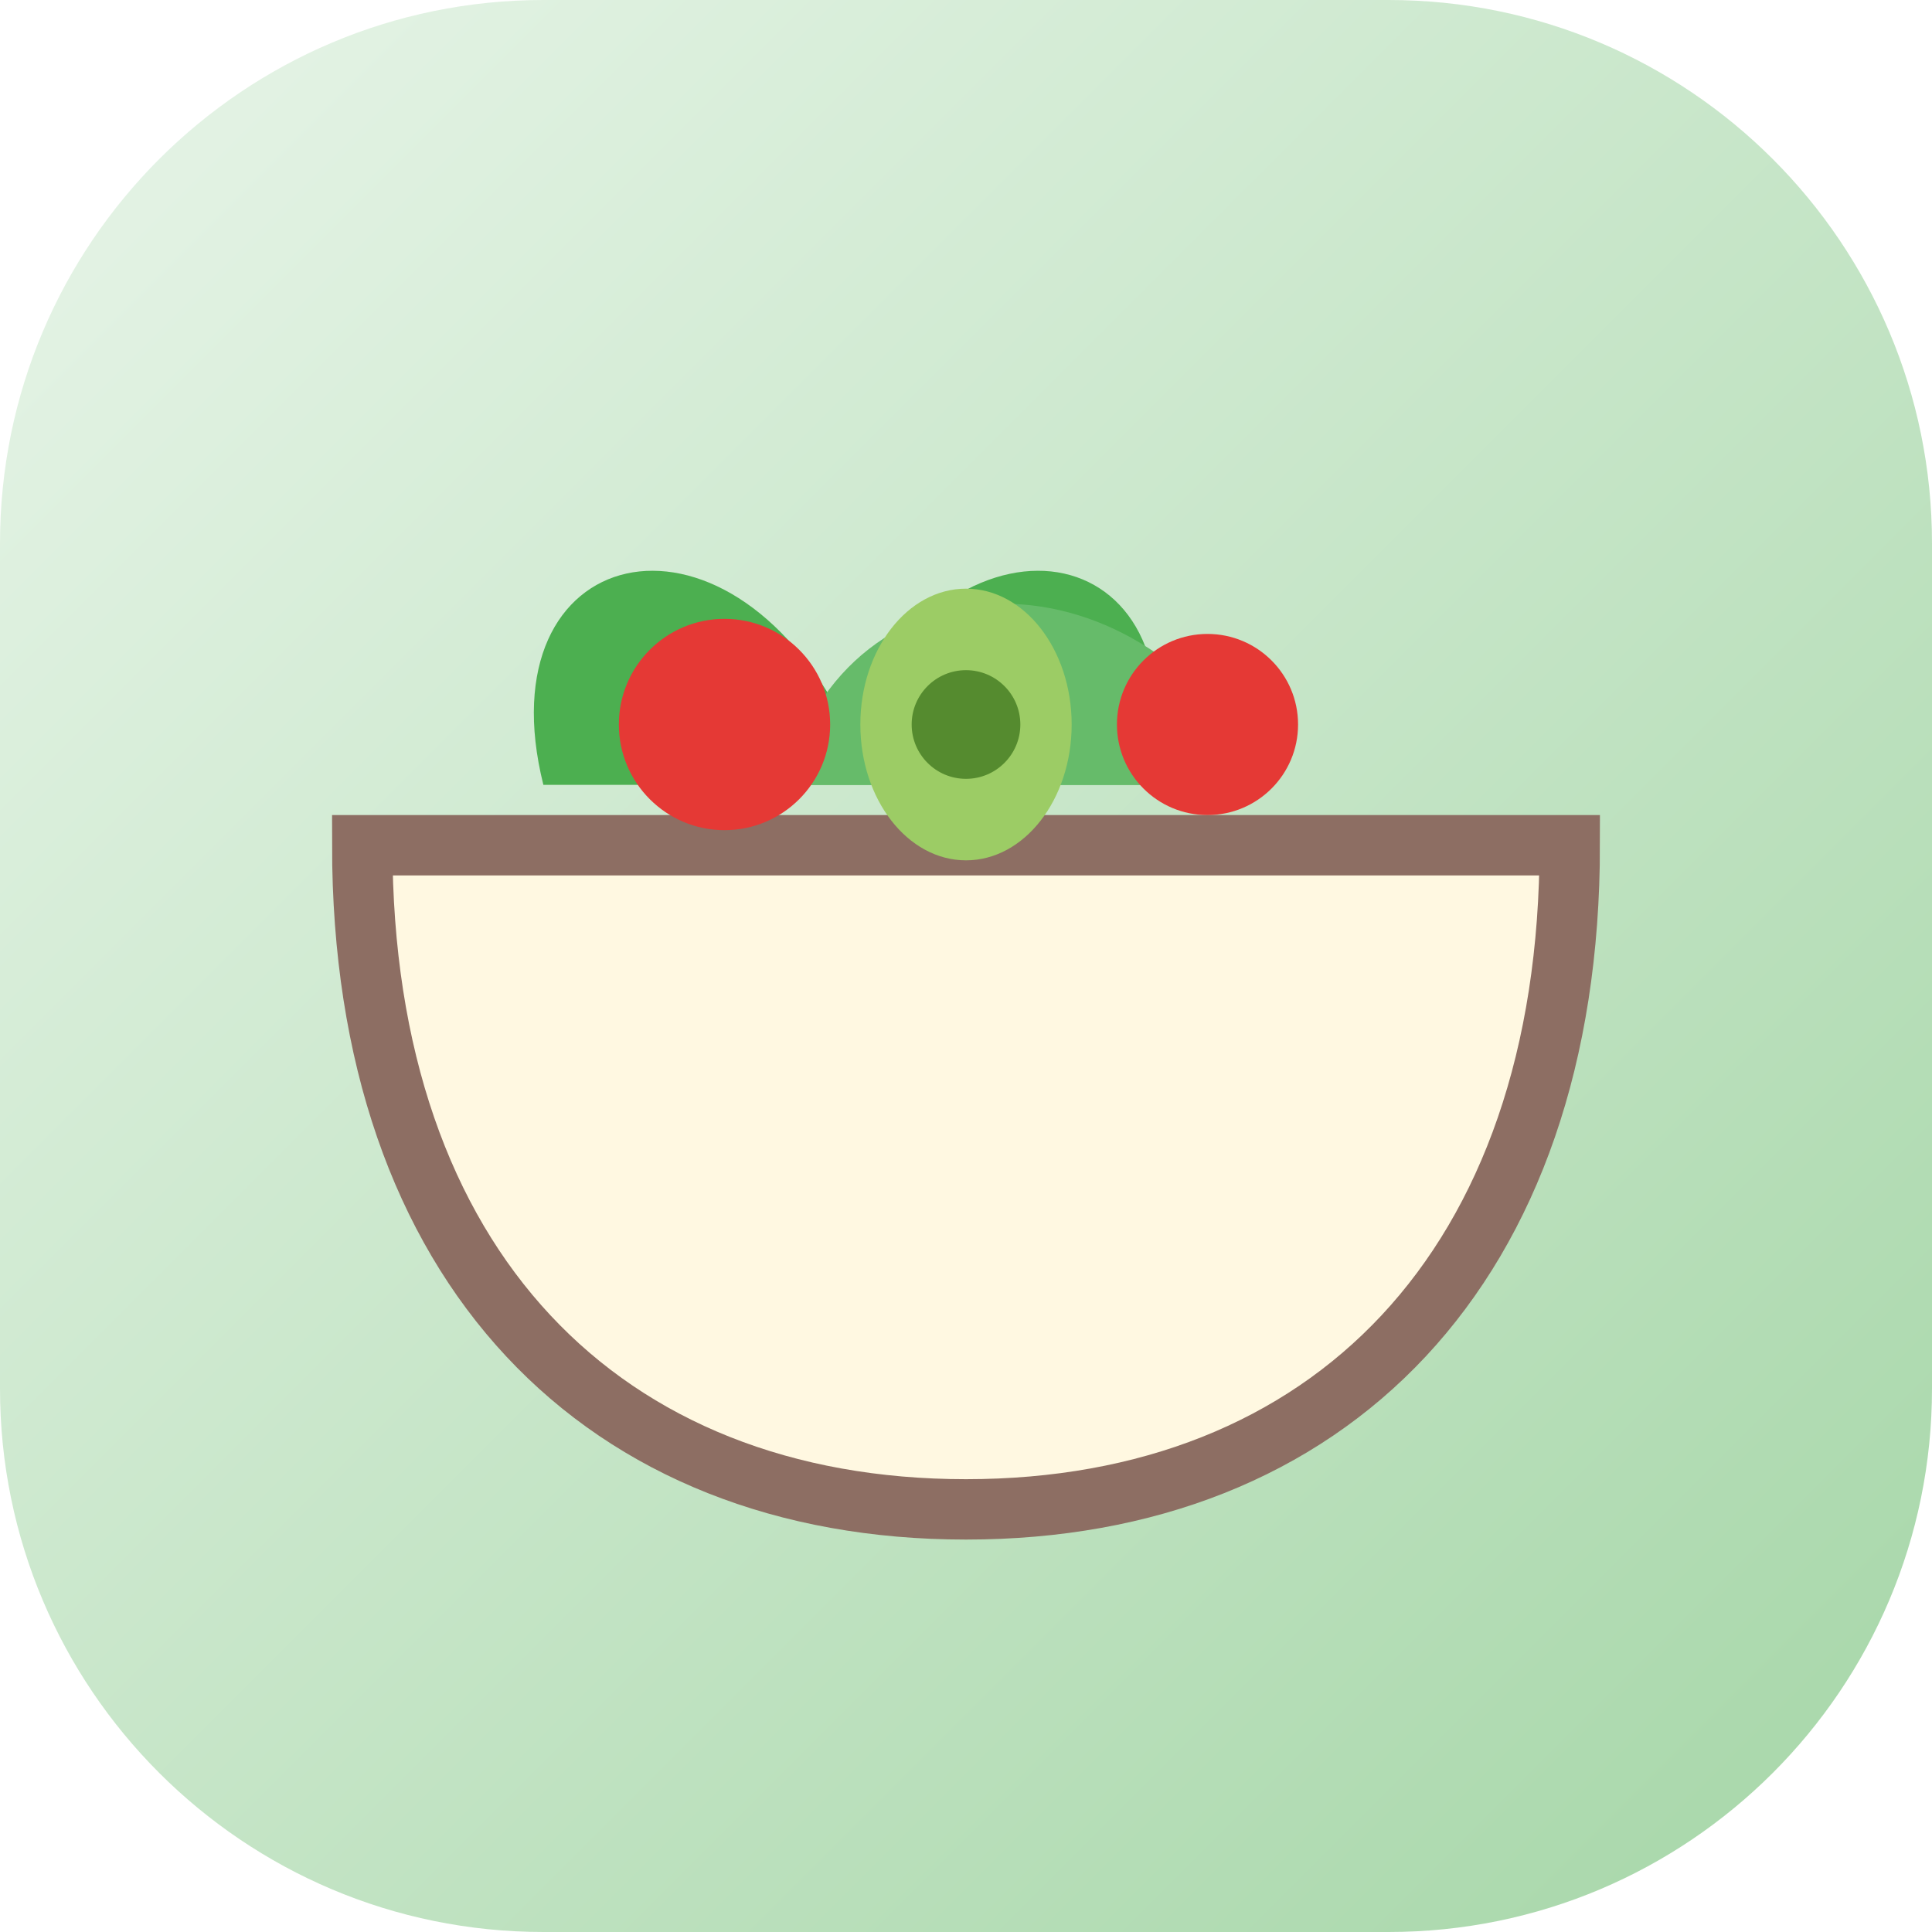
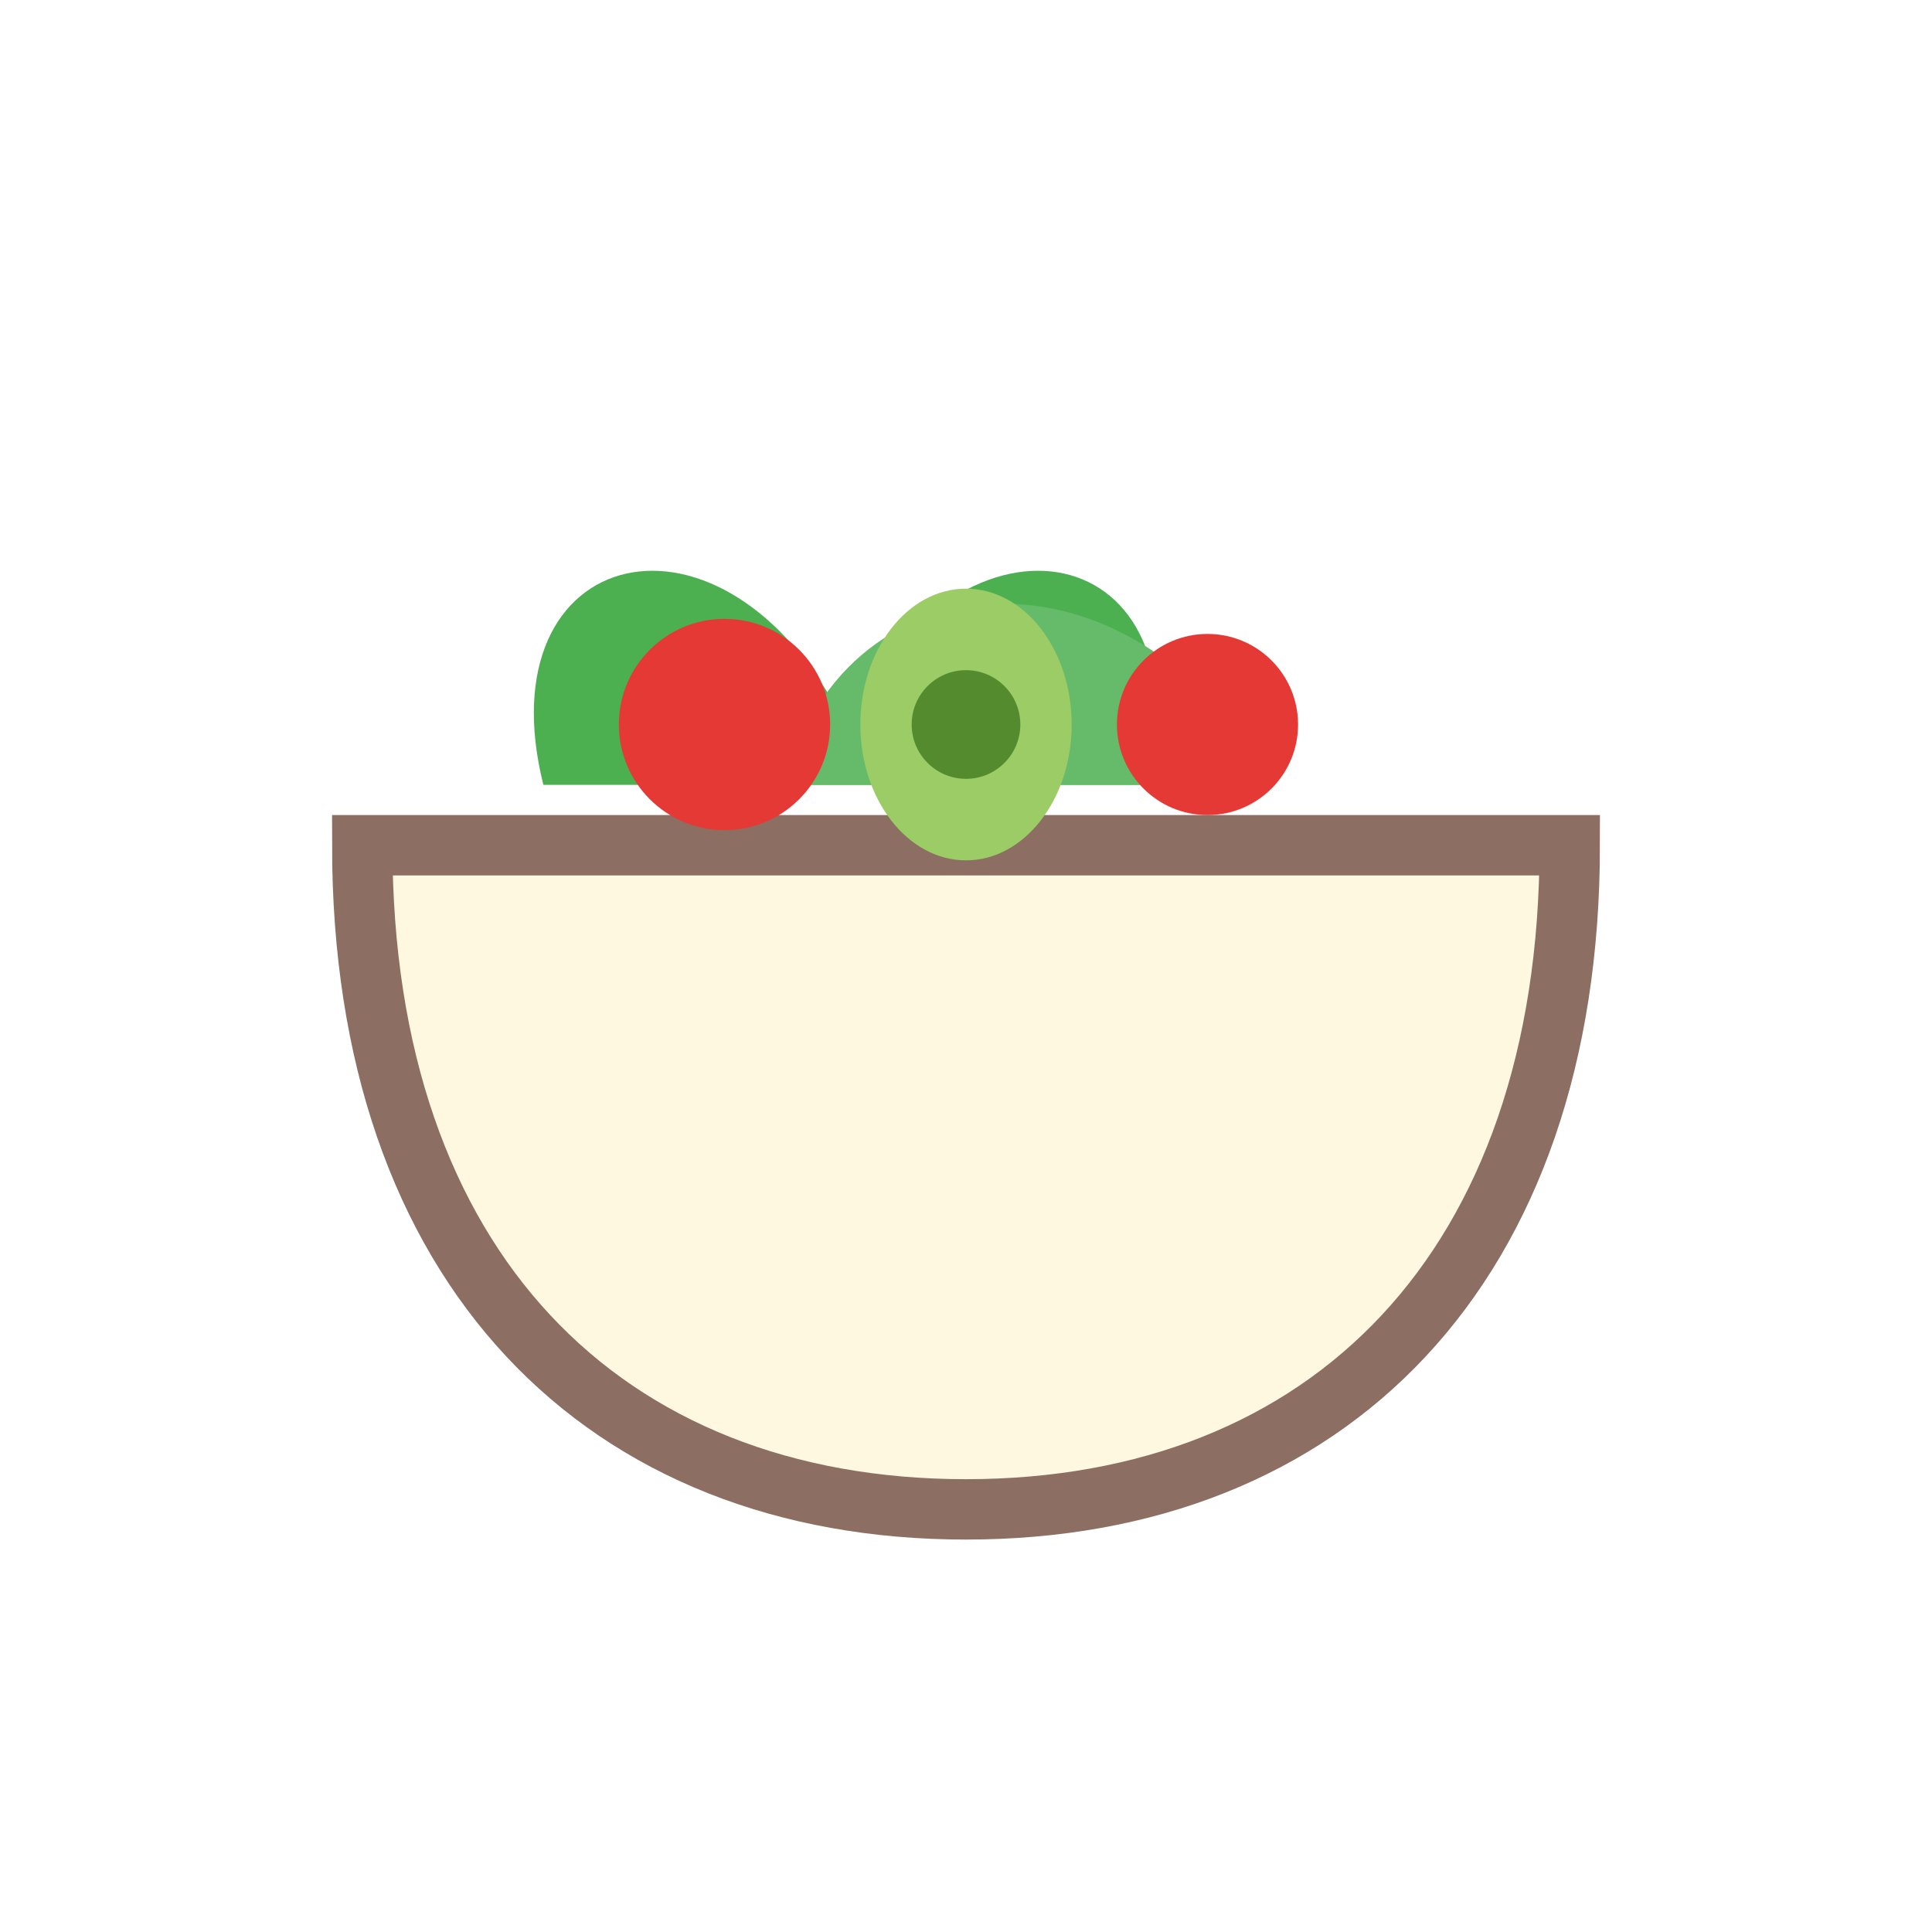
<svg xmlns="http://www.w3.org/2000/svg" viewBox="0 0 64 64" fill="none">
-   <rect width="64" height="64" rx="18" fill="url(#bg_salad)" />
  <path d="M12 28C12 42 20 50 32 50C44 50 52 42 52 28H12Z" fill="#FFF8E1" stroke="#8D6E63" stroke-width="2" />
  <path d="M18 26C16 18 24 16 28 24C32 16 40 18 38 26" fill="#4CAF50" />
  <path d="M26 26C28 18 38 18 42 26" fill="#66BB6A" />
  <circle cx="24" cy="24" r="3.5" fill="#E53935" />
  <circle cx="40" cy="24" r="3" fill="#E53935" />
  <ellipse cx="32" cy="24" rx="3.5" ry="4.5" fill="#9CCC65" />
  <circle cx="32" cy="24" r="1.8" fill="#558B2F" />
-   <defs>
-     <linearGradient id="bg_salad" x1="0" y1="0" x2="64" y2="64" gradientUnits="userSpaceOnUse">
-       <stop stop-color="#E8F5E9" />
-       <stop offset="1" stop-color="#A5D6A7" />
-     </linearGradient>
-   </defs>
</svg>
